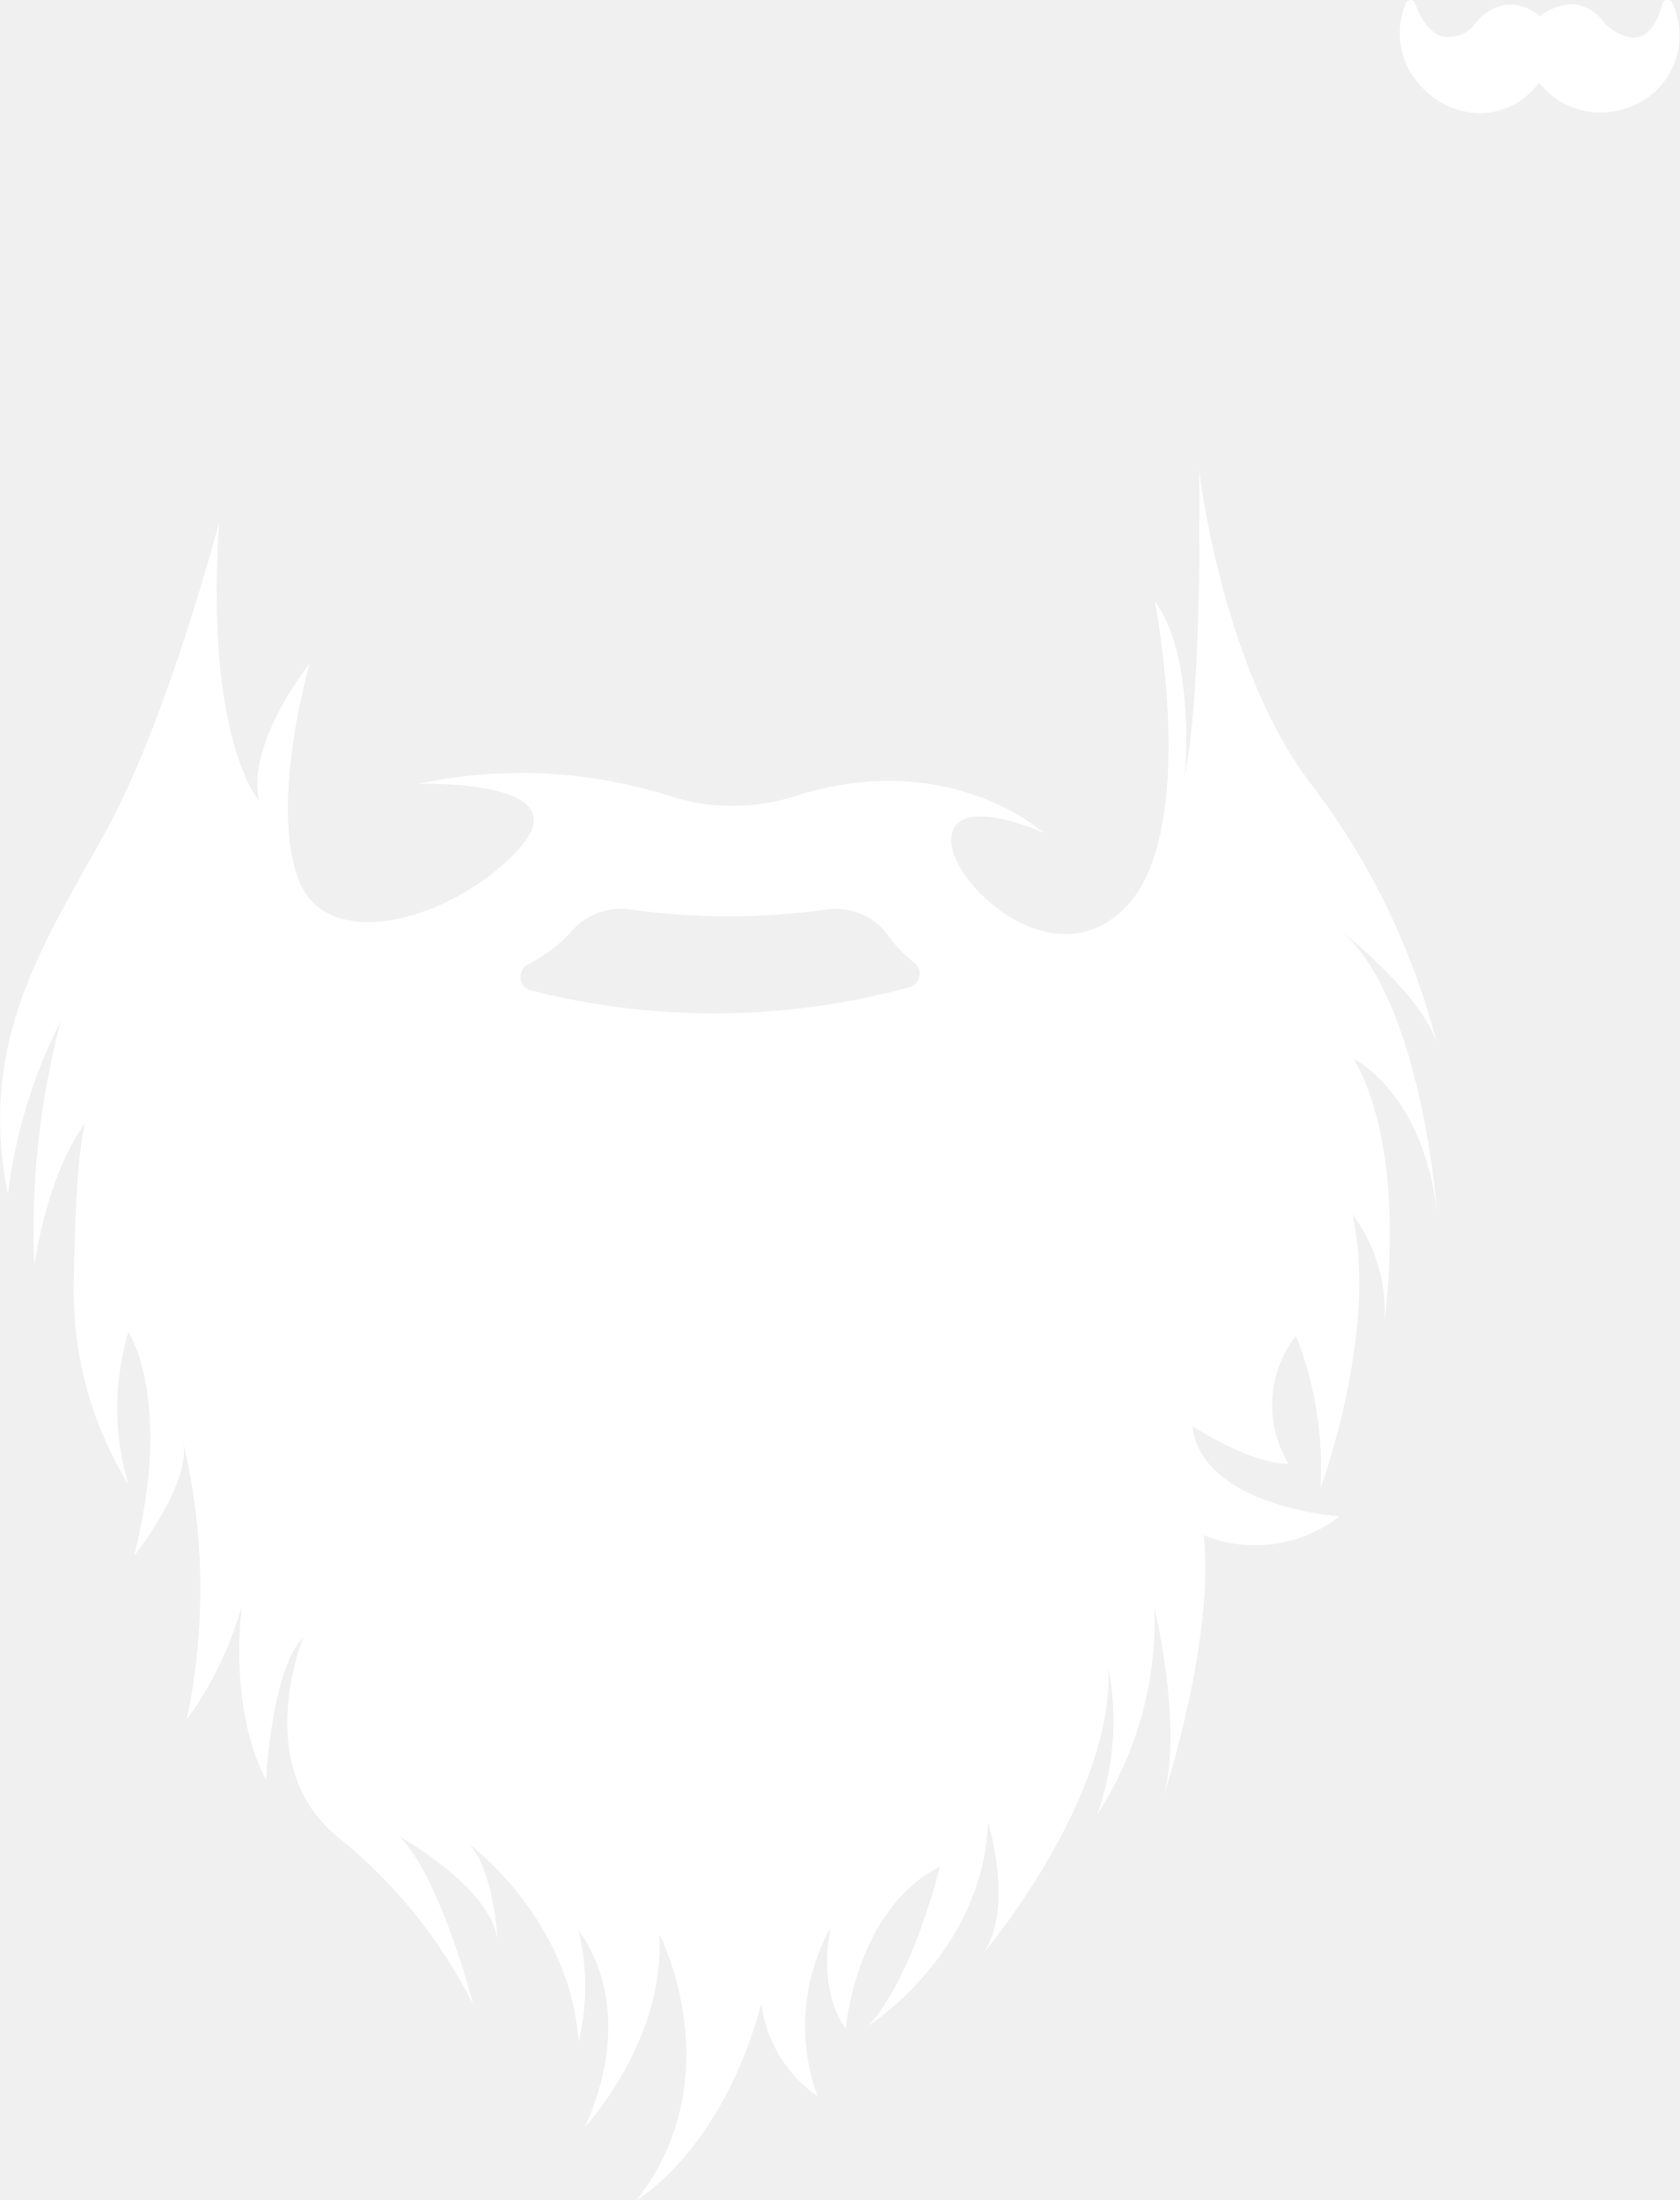
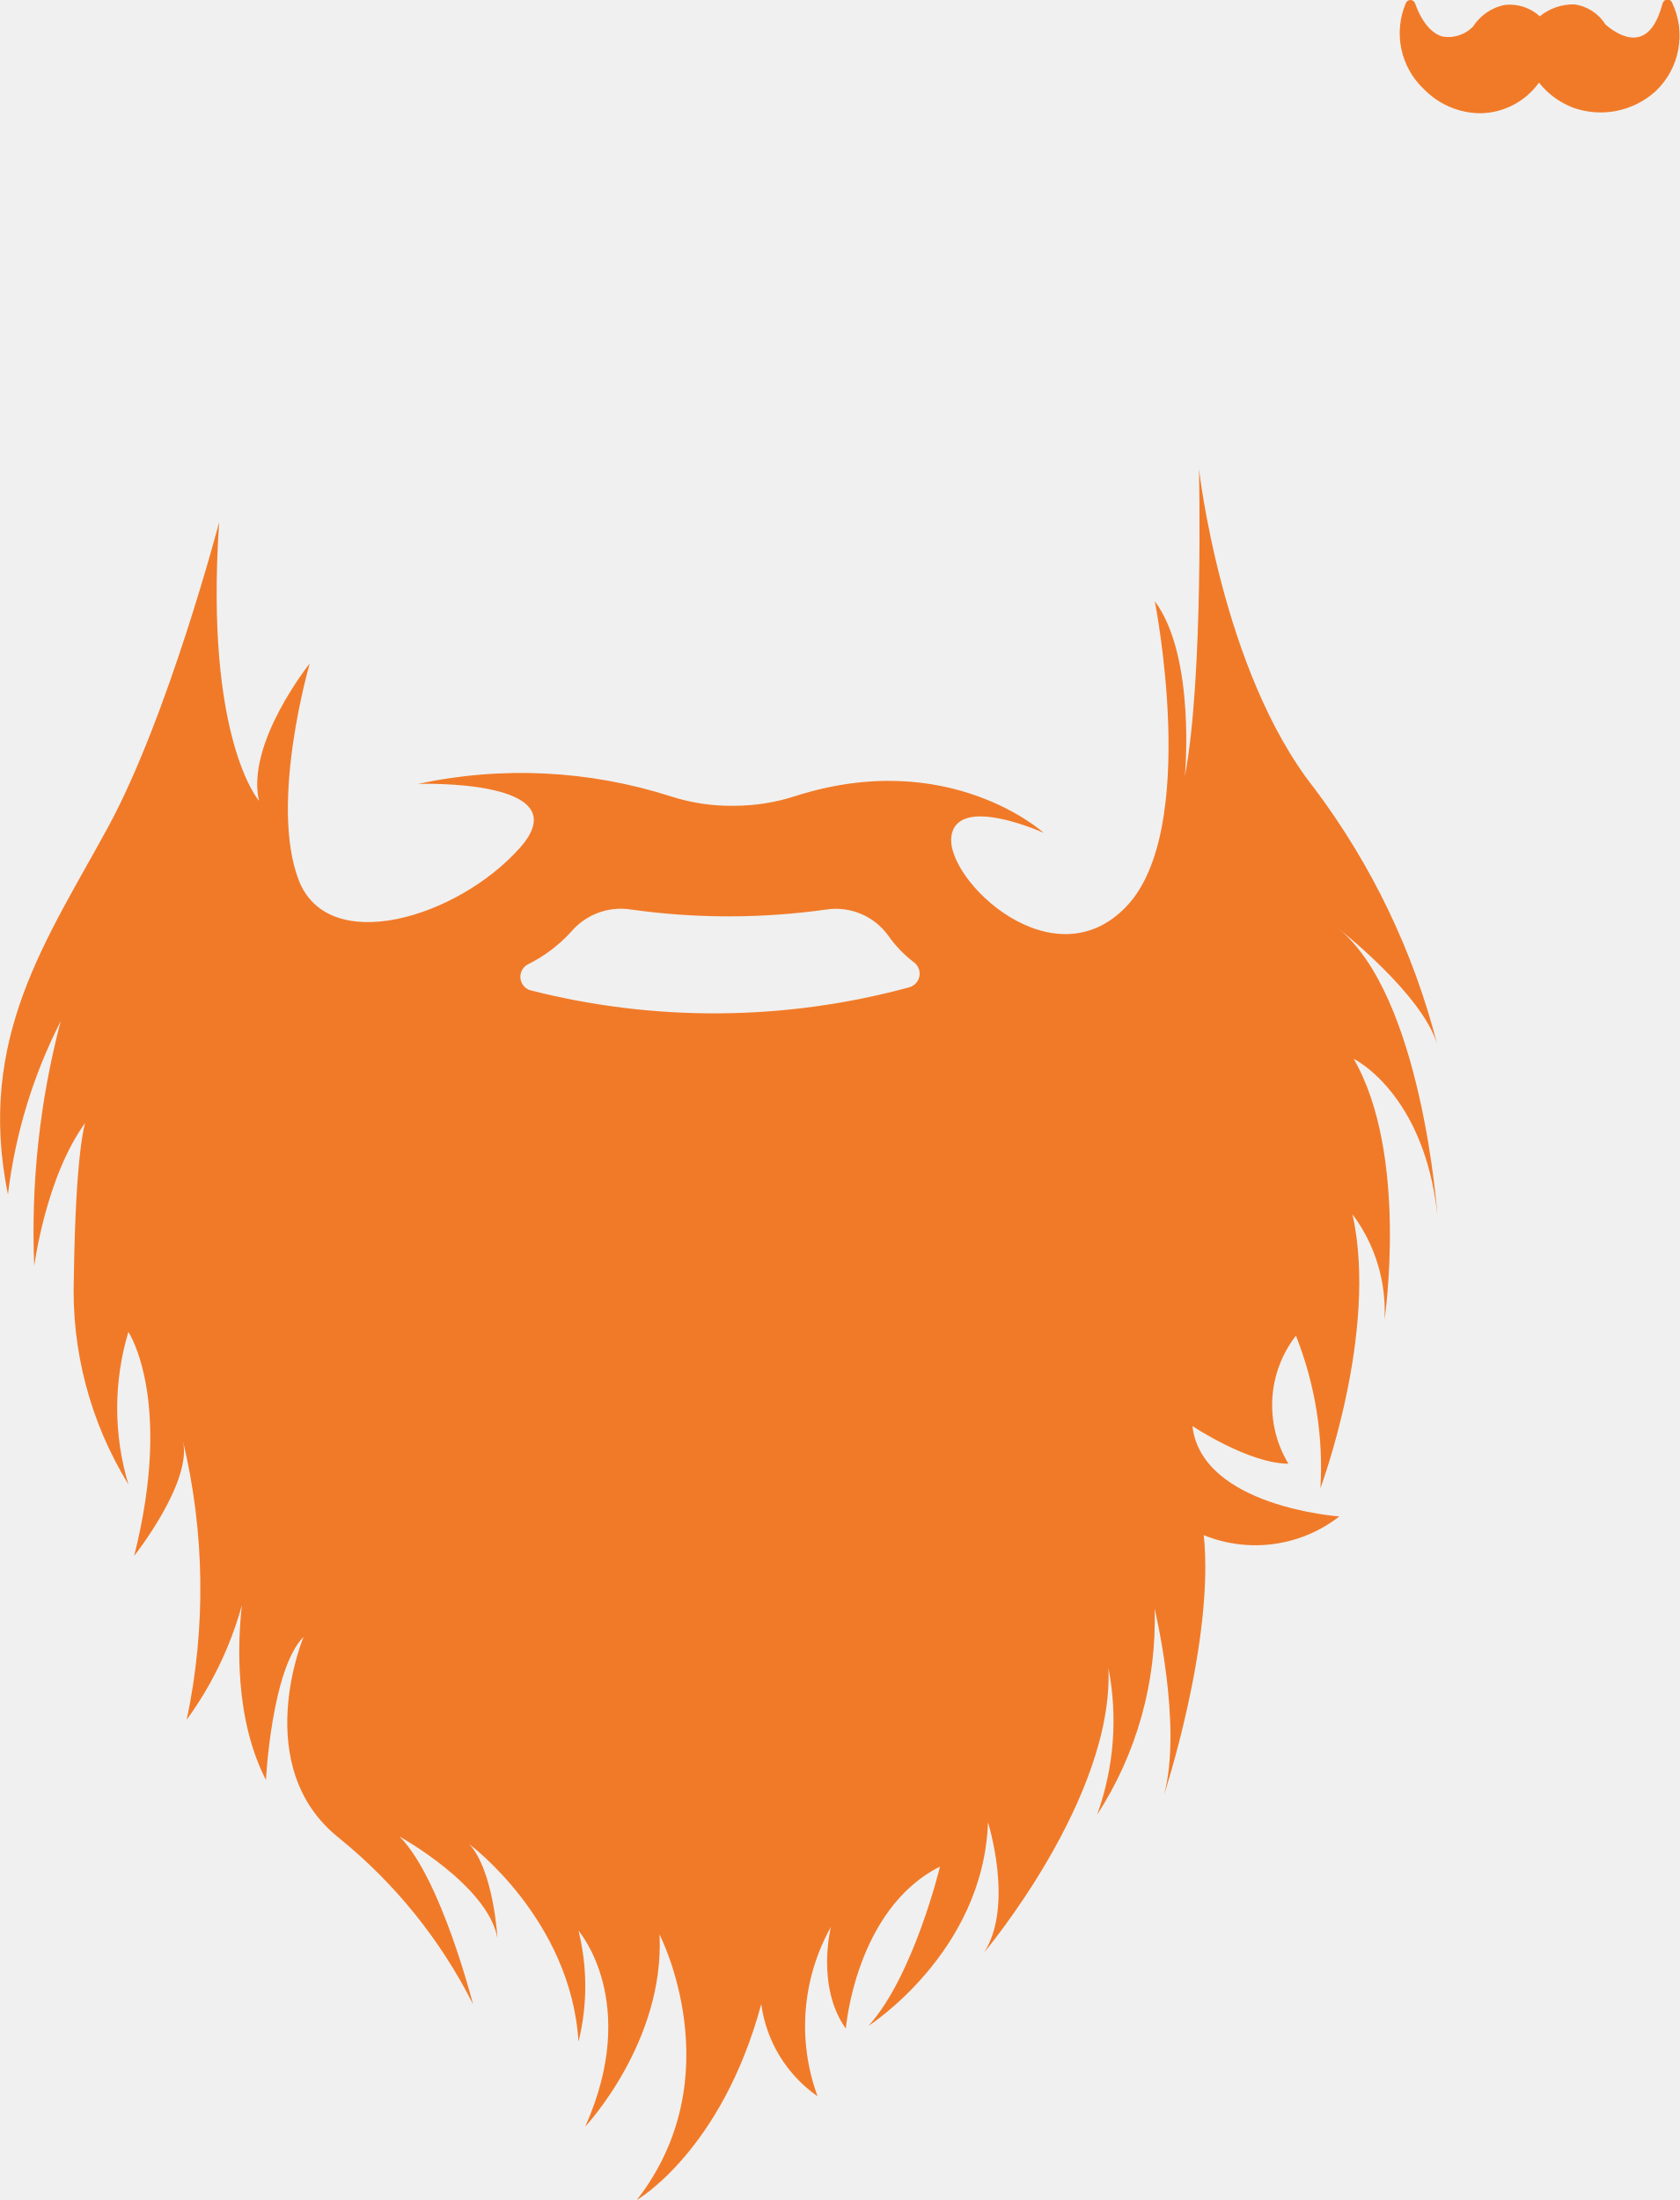
<svg xmlns="http://www.w3.org/2000/svg" viewBox="0 0 84.36 110.52">
  <defs>
-     <style>.cls-1{fill:#fff;}</style>
+     <style>.cls-1{fill:#f17a28;}</style>
  </defs>
  <g id="Layer_2" data-name="Layer 2">
    <g id="Layer_1-2" data-name="Layer 1">
      <path class="cls-1" d="M72.2,61s-.76-11-5-14.38c0,0,4.26,3.31,5,5.86A36.49,36.49,0,0,0,66,39.57c-4.63-5.87-5.77-16-5.77-16S60.47,34,59.52,39c0,0,.57-6-1.51-8.8,0,0,2.27,11.45-1.42,15.33s-9.08-1.33-8.8-3.5,4.64-.19,4.64-.19S47.67,37.51,39.93,40a10,10,0,0,1-3.07.48A9.81,9.81,0,0,1,33.68,40,24.66,24.66,0,0,0,21,39.38s8.23-.28,5.11,3.22S16.48,48.08,15,44.2s.56-10.87.56-10.87-3.21,4-2.55,6.9c0,0-2.74-3.12-2-14,0,0-2.55,9.74-5.58,15.32S-1.21,52.15.4,60a25.93,25.93,0,0,1,2.65-8.7A41.48,41.48,0,0,0,1.72,63.6s.57-4.45,2.56-7.19c0,0-.48,1.32-.57,7.75A18.57,18.57,0,0,0,6.45,74.57a13.3,13.3,0,0,1,0-7.66s2.27,3.4.29,11.25c0,0,2.93-3.69,2.45-5.77a31.91,31.91,0,0,1,.19,14,17.8,17.8,0,0,0,2.77-5.75c-.21,1.88-.37,5.7,1.21,8.78,0,0,.28-5.58,1.89-7.19,0,0-2.74,6.53,1.8,10.12a25.5,25.5,0,0,1,6.71,8.33s-1.61-6.34-3.69-8.42c0,0,4.45,2.46,4.92,5.11,0,0-.19-3.41-1.42-4.73,0,0,5.11,3.78,5.49,9.93a11.59,11.59,0,0,0,0-5.58s3.13,3.59.34,9.84c0,0,4-4.26,3.73-9.65,0,0,3.69,7.13-1.14,13.34,0,0,4.26-2.46,6.25-9.84a6.76,6.76,0,0,0,2.83,4.63,10.22,10.22,0,0,1,.67-8.51s-.76,3,.75,5.11c0,0,.48-6,4.73-8.14,0,0-1.32,5.49-3.59,8,0,0,5.77-3.69,6-10.22,0,0,1.32,4.16-.19,6.53,0,0,6.53-7.76,6.24-14.29a13.91,13.91,0,0,1-.57,7.38A18,18,0,0,0,58,80.81s1.42,5.87.47,9.37c0,0,2.55-7.76,2-13.06a6.87,6.87,0,0,0,6.81-.94s-6.91-.48-7.38-4.54c0,0,2.84,1.89,4.82,1.89a5.7,5.7,0,0,1,.38-6.43,17.91,17.91,0,0,1,1.23,7.66S69.26,66.91,67.94,61a8.13,8.13,0,0,1,1.61,5.29S70.78,58,68,53.19C68,53.19,71.53,54.89,72.2,61ZM26.49,48.46a7.39,7.39,0,0,0,2.2-1.65,3.27,3.27,0,0,1,3-1.12,35.23,35.23,0,0,0,9.83,0A3.24,3.24,0,0,1,44.62,47a6,6,0,0,0,1.3,1.35.71.71,0,0,1-.25,1.25,37.33,37.33,0,0,1-19.06.14A.71.71,0,0,1,26.49,48.46Z" />
      <path class="cls-1" d="M84,.14A.25.25,0,0,0,83.66,0a.29.29,0,0,0-.14.17c-.27,1-.66,1.54-1.18,1.68-.75.21-1.58-.52-1.7-.63a2.18,2.18,0,0,0-1.56-1,2.66,2.66,0,0,0-1.73.6A2.24,2.24,0,0,0,75.57.25,2.48,2.48,0,0,0,74,1.33a1.72,1.72,0,0,1-1.56.5C71.51,1.55,71.1.19,71.09.18A.26.26,0,0,0,70.86,0a.25.25,0,0,0-.24.16,3.86,3.86,0,0,0,.92,4.33,4,4,0,0,0,2.83,1.2,3.69,3.69,0,0,0,2.94-1.54A4,4,0,0,0,79,5.4a4.11,4.11,0,0,0,4.16-.81A3.85,3.85,0,0,0,84,.14Z" />
    </g>
  </g>
</svg>
